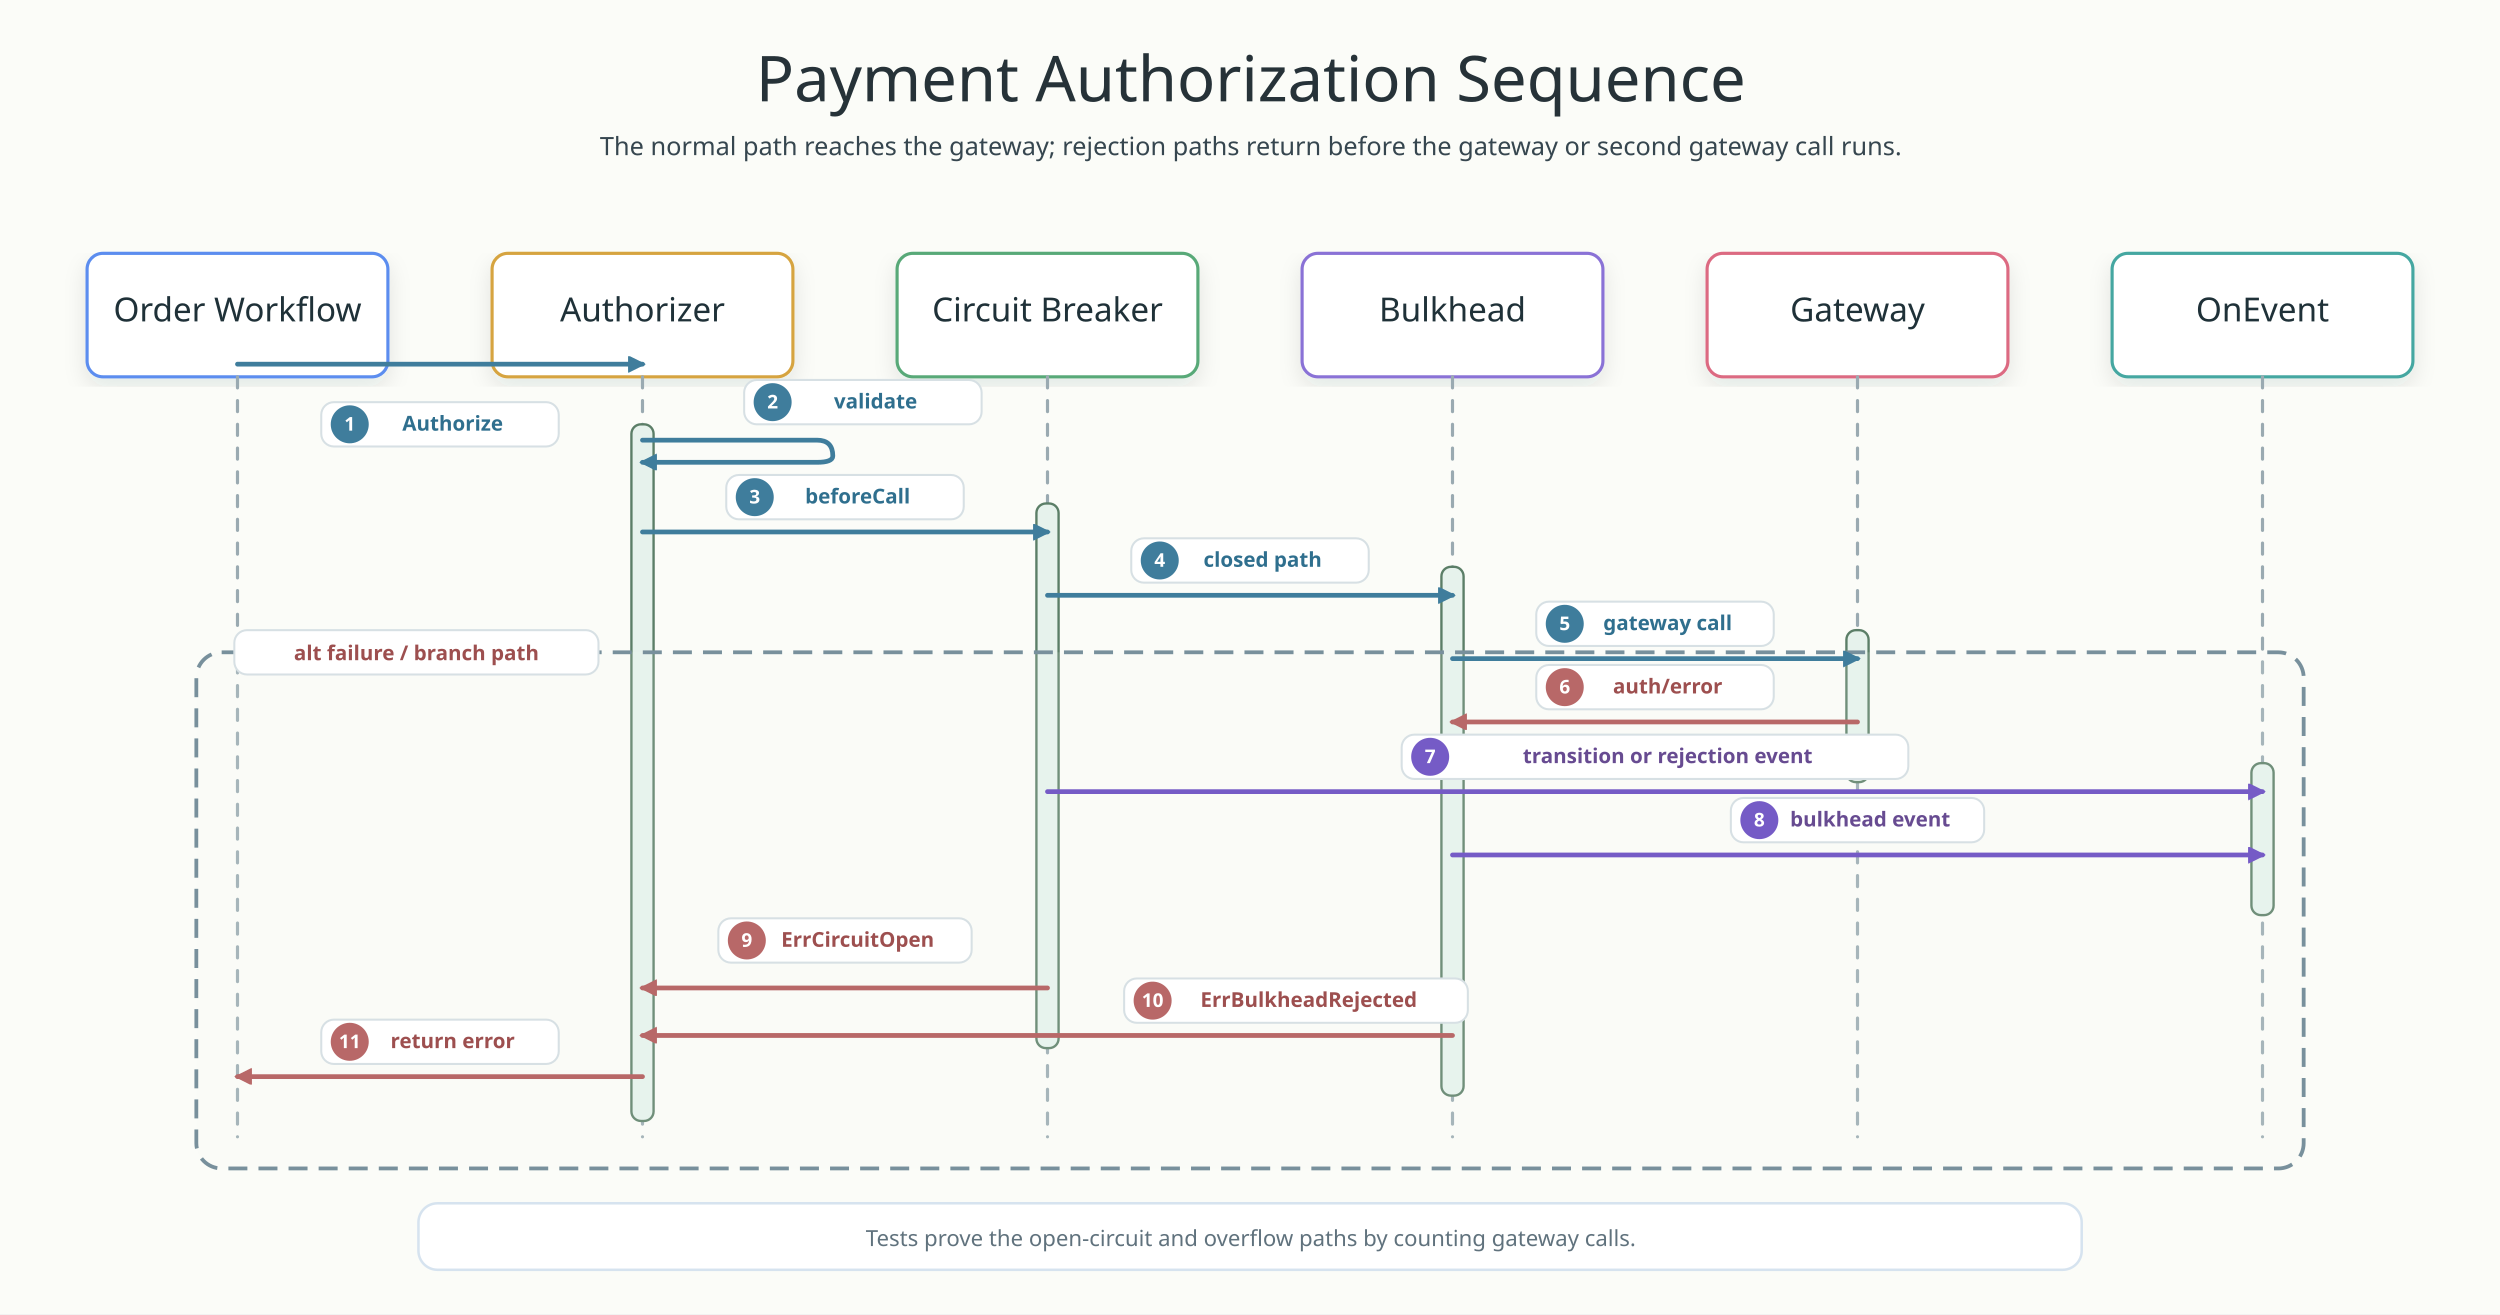
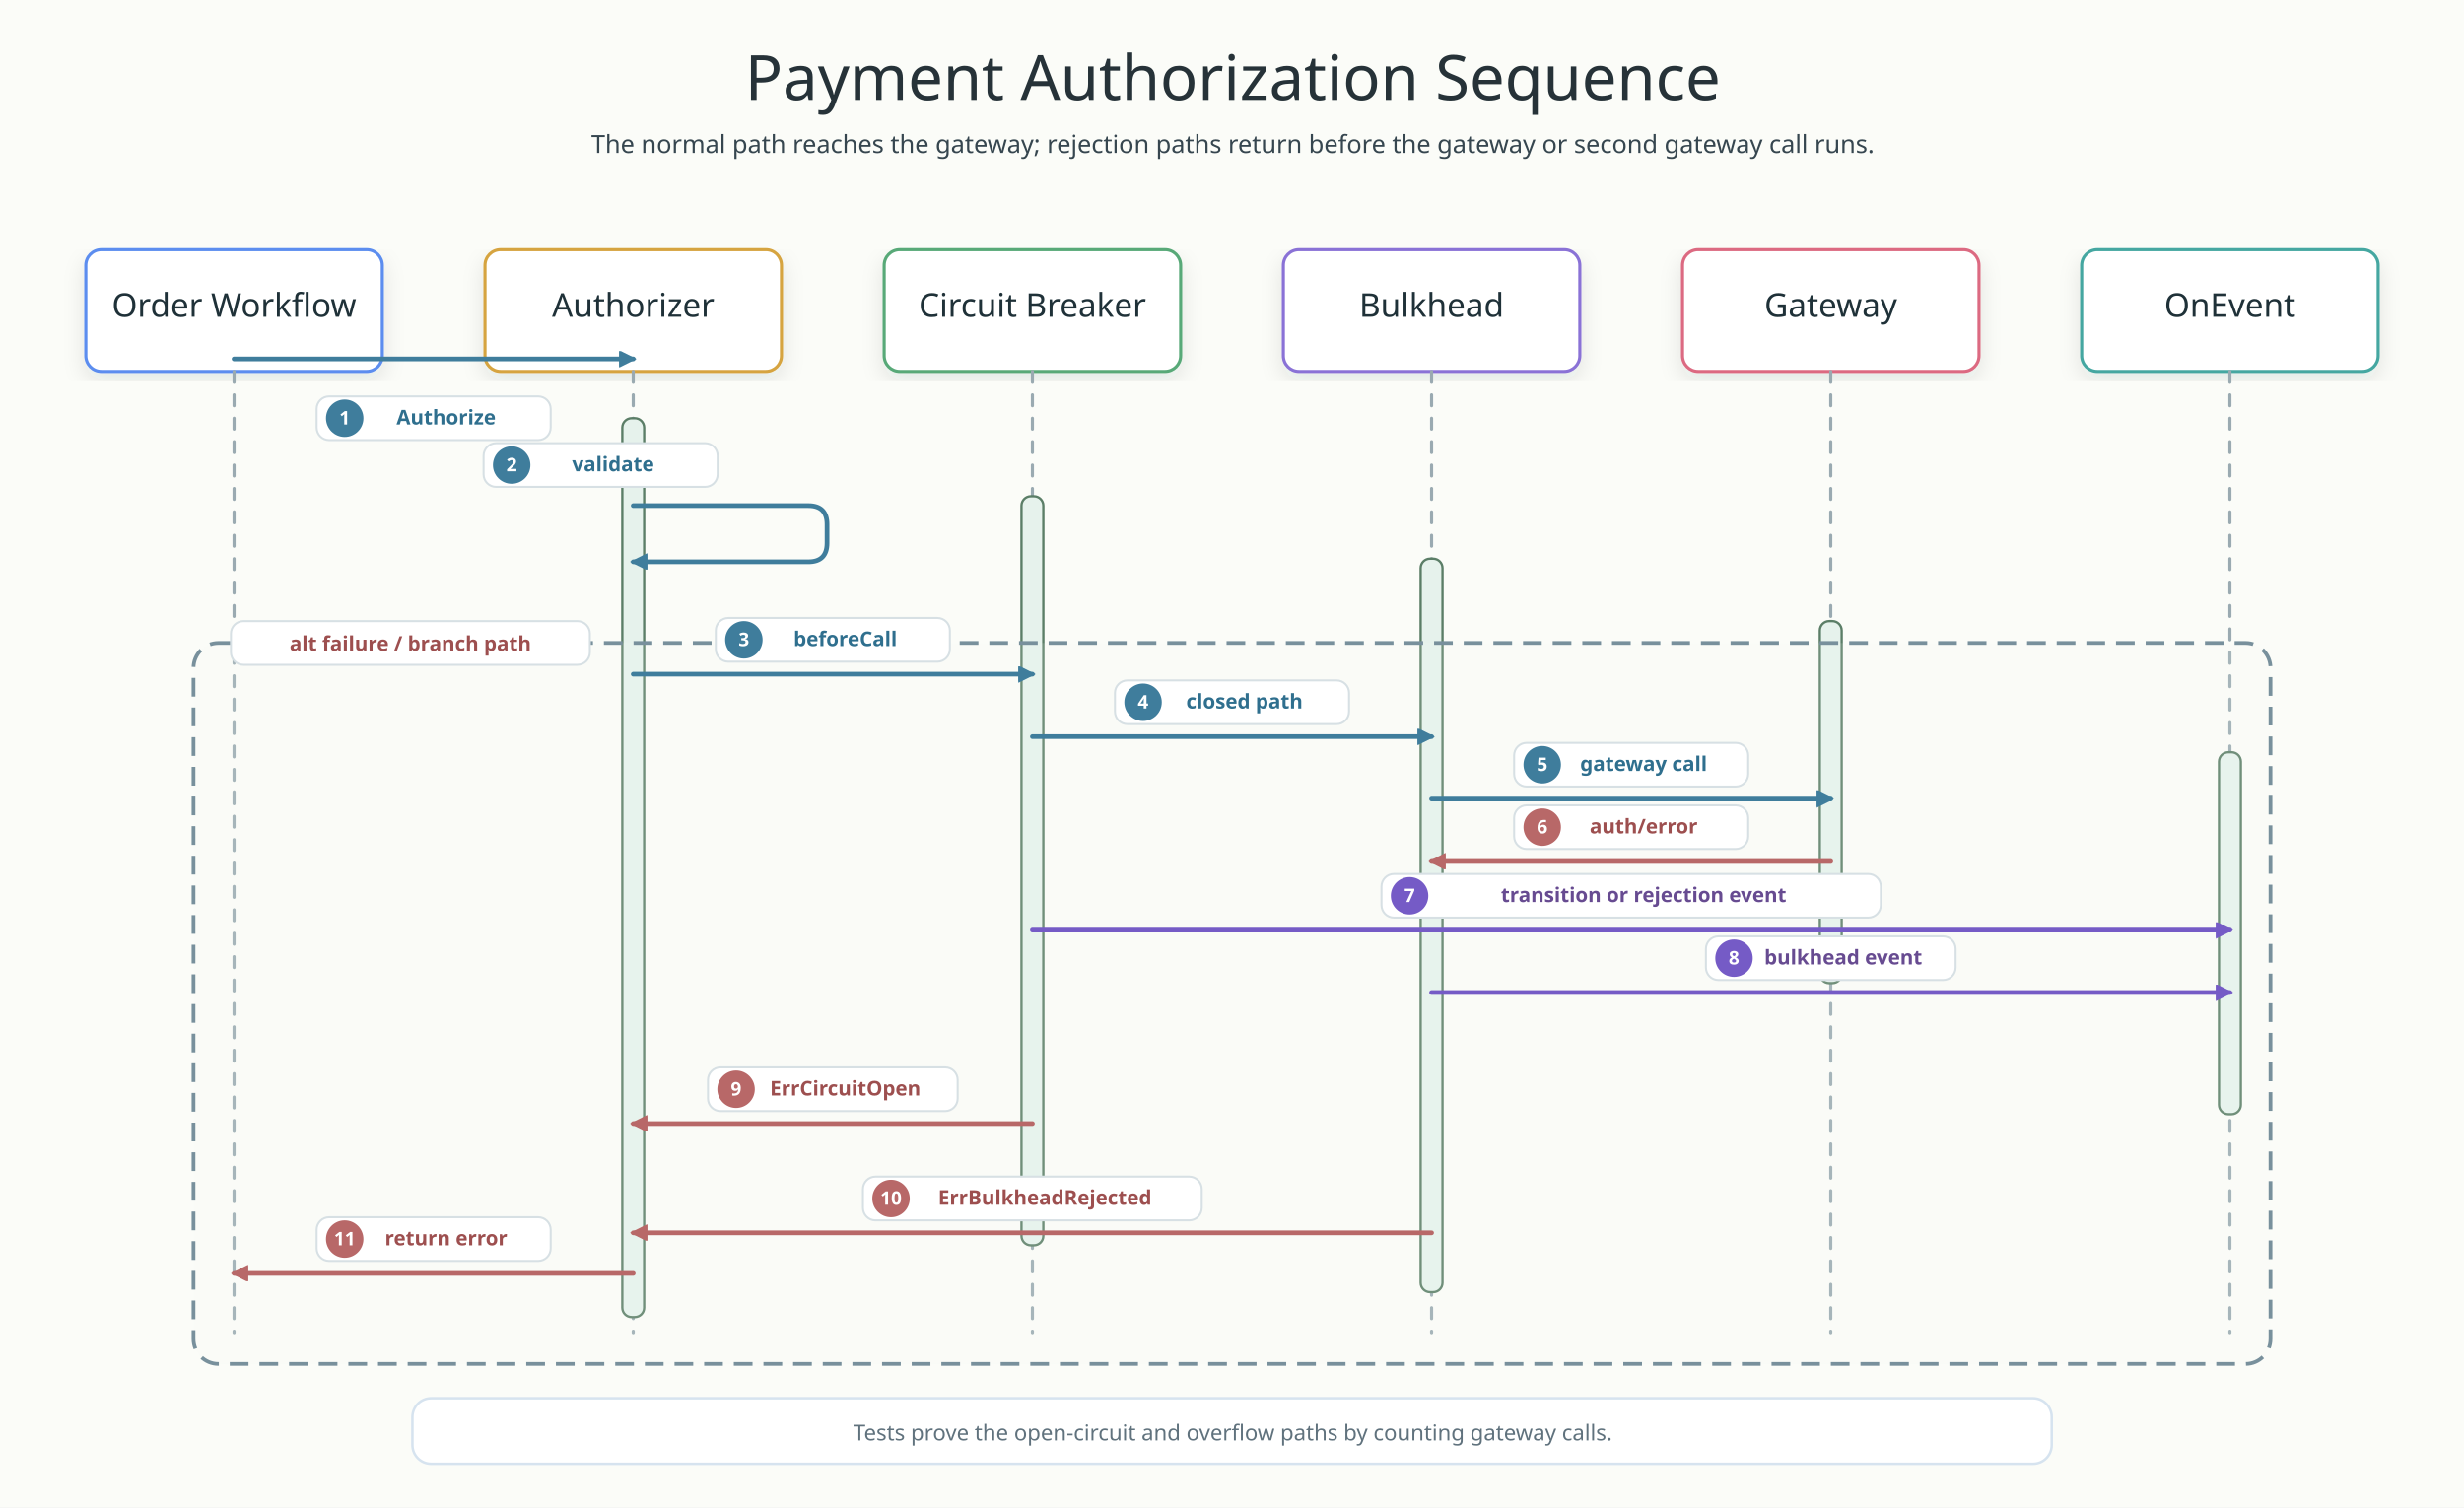
- <svg xmlns="http://www.w3.org/2000/svg" width="1579" height="830" viewBox="-60 0 1579 830" role="img" aria-labelledby="title desc">
+ <svg xmlns="http://www.w3.org/2000/svg" width="1579" height="966" viewBox="-60 0 1579 966" role="img" aria-labelledby="title desc">
  <defs>
    <filter id="shadow" x="-8%" y="-8%" width="116%" height="116%">
      <feDropShadow dx="0" dy="6" stdDeviation="7" flood-color="#203040" flood-opacity="0.10" />
    </filter>
    <marker id="arrow-call" markerWidth="13" markerHeight="13" refX="9" refY="5" orient="auto" markerUnits="userSpaceOnUse">
      <polygon points="0,0 10,5 0,10" fill="#3F7D9C" stroke="#3F7D9C" stroke-dasharray="none" style="stroke-dasharray:none" />
    </marker>
    <marker id="arrow-return" markerWidth="13" markerHeight="13" refX="9" refY="5" orient="auto" markerUnits="userSpaceOnUse">
      <polygon points="0,0 10,5 0,10" fill="#6E8F4F" stroke="#6E8F4F" stroke-dasharray="none" style="stroke-dasharray:none" />
    </marker>
    <marker id="arrow-async" markerWidth="13" markerHeight="13" refX="9" refY="5" orient="auto" markerUnits="userSpaceOnUse">
      <polygon points="0,0 10,5 0,10" fill="#755BC6" stroke="#755BC6" stroke-dasharray="none" style="stroke-dasharray:none" />
    </marker>
    <marker id="arrow-fail" markerWidth="13" markerHeight="13" refX="9" refY="5" orient="auto" markerUnits="userSpaceOnUse">
      <polygon points="0,0 10,5 0,10" fill="#B86868" stroke="#B86868" stroke-dasharray="none" style="stroke-dasharray:none" />
    </marker>
    <style>
      @font-face { font-family: 'Architects Daughter'; src: url('file:///Users/debop/Library/Fonts/ArchitectsDaughter-Regular.ttf') format('truetype'); }
      @font-face { font-family: 'Comic Mono'; src: url('file:///Users/debop/Library/Fonts/ComicMono.ttf') format('truetype'); }
      .canvas{fill:#fbfcf8}.title{font-family:'Architects Daughter';font-size:40px;fill:#263238}.subtitle,.detail,.footer{font-family:'Comic Mono';fill:#36464f}.subtitle{font-size:16px}.footer{font-size:14px;fill:#60727d}.cardTitle{font-family:'Architects Daughter';font-size:21px;fill:#1f3138}.role{font-family:'Comic Mono';font-size:12px;fill:#546a73}.card{fill:#ffffff;stroke-width:2;filter:url(#shadow)}.lifeline{stroke:#9aaab1;stroke-width:2;stroke-dasharray:7 8;stroke-linecap:round}.activation{fill:#e6f2ec;stroke:#5b7e67;stroke-width:1.5}.call,.return,.async,.fail{fill:none;stroke-width:3;stroke-linecap:round;stroke-linejoin:round}.call{stroke:#3F7D9C;marker-end:url(#arrow-call)}.return{stroke:#6E8F4F;stroke-width:2.6;stroke-dasharray:8 6;marker-end:url(#arrow-return)}.async{stroke:#755BC6;marker-end:url(#arrow-async)}.fail{stroke:#B86868;marker-end:url(#arrow-fail)}.alt{fill:#eef7f0;fill-opacity:.14;stroke:#78909c;stroke-width:2.4;stroke-dasharray:12 7}.divider{stroke:#78909c;stroke-width:2;stroke-dasharray:10 8}rect.label{fill:#ffffff;stroke:#d7e0e4;stroke-width:1.3}.callLabel{stroke:#9cc2d1}.returnLabel{stroke:#b6c9a4}.asyncLabel{stroke:#b8a9d5}.failLabel{stroke:#d9abab}.badgeText,.msg{font-family:'Comic Mono';font-size:12px;font-weight:700}.msg{font-size:13px}.callText{fill:#2f6f8e}.returnText{fill:#55783F}.asyncText{fill:#674b91}.failText{fill:#9d4f4f}
    </style>
  </defs>
-   <rect class="canvas" x="-60" y="0" width="1579" height="830" />
+   <rect class="canvas" x="-60" y="0" width="1579" height="966" />
  <text class="title" x="730" y="64" text-anchor="middle">Payment Authorization Sequence</text>
  <text class="subtitle" x="730" y="98" text-anchor="middle">The normal path reaches the gateway; rejection paths return before the gateway or second gateway call runs.</text>
  <g id="participant-1">
    <rect class="card" x="-5" y="160" width="190" height="78" rx="10" fill="#E8F3FF" stroke="#5B8DEF" />
    <text class="cardTitle" x="90" y="203" text-anchor="middle">Order Workflow</text>
-     <line class="lifeline" x1="90" y1="238" x2="90" y2="718" />
+     <line class="lifeline" x1="90" y1="238" x2="90" y2="854" />
  </g>
  <g id="participant-2">
    <rect class="card" x="250.8" y="160" width="190" height="78" rx="10" fill="#FFF3D9" stroke="#D6A441" />
    <text class="cardTitle" x="345.8" y="203" text-anchor="middle">Authorizer</text>
-     <line class="lifeline" x1="345.8" y1="238" x2="345.8" y2="718" />
+     <line class="lifeline" x1="345.8" y1="238" x2="345.8" y2="854" />
  </g>
  <g id="participant-3">
    <rect class="card" x="506.6" y="160" width="190" height="78" rx="10" fill="#EAF7EF" stroke="#58A978" />
    <text class="cardTitle" x="601.6" y="203" text-anchor="middle">Circuit Breaker</text>
-     <line class="lifeline" x1="601.6" y1="238" x2="601.6" y2="718" />
+     <line class="lifeline" x1="601.6" y1="238" x2="601.6" y2="854" />
  </g>
  <g id="participant-4">
    <rect class="card" x="762.4" y="160" width="190" height="78" rx="10" fill="#F1ECFF" stroke="#8A72D6" />
    <text class="cardTitle" x="857.4" y="203" text-anchor="middle">Bulkhead</text>
-     <line class="lifeline" x1="857.4" y1="238" x2="857.4" y2="718" />
+     <line class="lifeline" x1="857.4" y1="238" x2="857.4" y2="854" />
  </g>
  <g id="participant-5">
    <rect class="card" x="1018.2" y="160" width="190" height="78" rx="10" fill="#FDECEF" stroke="#DC6B82" />
    <text class="cardTitle" x="1113.2" y="203" text-anchor="middle">Gateway</text>
-     <line class="lifeline" x1="1113.2" y1="238" x2="1113.2" y2="718" />
+     <line class="lifeline" x1="1113.2" y1="238" x2="1113.2" y2="854" />
  </g>
  <g id="participant-6">
    <rect class="card" x="1274" y="160" width="190" height="78" rx="10" fill="#E9F7F6" stroke="#45A7A1" />
    <text class="cardTitle" x="1369" y="203" text-anchor="middle">OnEvent</text>
-     <line class="lifeline" x1="1369" y1="238" x2="1369" y2="718" />
+     <line class="lifeline" x1="1369" y1="238" x2="1369" y2="854" />
  </g>
-   <rect class="activation" x="338.8" y="268" width="14" height="440" rx="6" />
-   <rect class="activation" x="594.6" y="318" width="14" height="344" rx="6" />
-   <rect class="activation" x="850.4" y="358" width="14" height="334" rx="6" />
-   <rect class="activation" x="1106.2" y="398" width="14" height="96" rx="6" />
-   <rect class="activation" x="1362" y="482" width="14" height="96" rx="6" />
-   <rect class="alt" x="64" y="412" width="1331" height="326" rx="16" />
+   <rect class="activation" x="338.8" y="268" width="14" height="576" rx="6" />
+   <rect class="activation" x="594.6" y="318" width="14" height="480" rx="6" />
+   <rect class="activation" x="850.4" y="358" width="14" height="470" rx="6" />
+   <rect class="activation" x="1106.2" y="398" width="14" height="232" rx="6" />
+   <rect class="activation" x="1362" y="482" width="14" height="232" rx="6" />
+   <rect class="alt" x="64" y="412" width="1331" height="462" rx="16" />
  <rect class="label failLabel" x="88" y="398" width="230" height="28" rx="8" />
  <text class="msg failText" x="203" y="417" text-anchor="middle">alt failure / branch path</text>
  <g id="message-1">
    <rect class="label callLabel" x="142.9" y="254" width="150" height="28" rx="8" />
    <circle cx="160.9" cy="268" r="12" fill="#3F7D9C" />
    <text class="badgeText" x="160.9" y="272" text-anchor="middle" fill="#fff">1</text>
    <text class="msg callText" x="225.9" y="272" text-anchor="middle">Authorize</text>
    <path class="call" d="M 90 230 H 345.8" />
  </g>
  <g id="message-2">
-     <rect class="label callLabel" x="410" y="240" width="150" height="28" rx="8" />
-     <circle cx="428" cy="254" r="12" fill="#3F7D9C" />
-     <text class="badgeText" x="428" y="258" text-anchor="middle" fill="#fff">2</text>
-     <text class="msg callText" x="493" y="258" text-anchor="middle">validate</text>
-     <path class="call" d="M 345.8 278 H 456 Q 466 278 466 288 Q 466 292 456 292 H 345.8" />
+     <rect class="label callLabel" x="249.9" y="284" width="150" height="28" rx="8" />
+     <circle cx="267.9" cy="298" r="12" fill="#3F7D9C" />
+     <text class="badgeText" x="267.9" y="302" text-anchor="middle" fill="#fff">2</text>
+     <text class="msg callText" x="332.9" y="302" text-anchor="middle">validate</text>
+     <path class="call" d="M 345.8 324 H 458 Q 470 324 470 336 V 348 Q 470 360 458 360 H 345.8" />
  </g>
  <g id="message-3">
-     <rect class="label callLabel" x="398.7" y="300" width="150" height="28" rx="8" />
-     <circle cx="416.7" cy="314" r="12" fill="#3F7D9C" />
-     <text class="badgeText" x="416.7" y="318" text-anchor="middle" fill="#fff">3</text>
-     <text class="msg callText" x="481.7" y="318" text-anchor="middle">beforeCall</text>
-     <path class="call" d="M 345.8 336 H 601.6" />
+     <rect class="label callLabel" x="398.7" y="396" width="150" height="28" rx="8" />
+     <circle cx="416.7" cy="410" r="12" fill="#3F7D9C" />
+     <text class="badgeText" x="416.7" y="414" text-anchor="middle" fill="#fff">3</text>
+     <text class="msg callText" x="481.7" y="414" text-anchor="middle">beforeCall</text>
+     <path class="call" d="M 345.8 432 H 601.6" />
  </g>
  <g id="message-4">
-     <rect class="label callLabel" x="654.5" y="340" width="150" height="28" rx="8" />
-     <circle cx="672.5" cy="354" r="12" fill="#3F7D9C" />
-     <text class="badgeText" x="672.5" y="358" text-anchor="middle" fill="#fff">4</text>
-     <text class="msg callText" x="737.5" y="358" text-anchor="middle">closed path</text>
-     <path class="call" d="M 601.6 376 H 857.4" />
+     <rect class="label callLabel" x="654.5" y="436" width="150" height="28" rx="8" />
+     <circle cx="672.5" cy="450" r="12" fill="#3F7D9C" />
+     <text class="badgeText" x="672.5" y="454" text-anchor="middle" fill="#fff">4</text>
+     <text class="msg callText" x="737.5" y="454" text-anchor="middle">closed path</text>
+     <path class="call" d="M 601.6 472 H 857.4" />
  </g>
  <g id="message-5">
-     <rect class="label callLabel" x="910.3" y="380" width="150" height="28" rx="8" />
-     <circle cx="928.3" cy="394" r="12" fill="#3F7D9C" />
-     <text class="badgeText" x="928.3" y="398" text-anchor="middle" fill="#fff">5</text>
-     <text class="msg callText" x="993.3" y="398" text-anchor="middle">gateway call</text>
-     <path class="call" d="M 857.4 416 H 1113.2" />
+     <rect class="label callLabel" x="910.3" y="476" width="150" height="28" rx="8" />
+     <circle cx="928.3" cy="490" r="12" fill="#3F7D9C" />
+     <text class="badgeText" x="928.3" y="494" text-anchor="middle" fill="#fff">5</text>
+     <text class="msg callText" x="993.3" y="494" text-anchor="middle">gateway call</text>
+     <path class="call" d="M 857.4 512 H 1113.2" />
  </g>
  <g id="message-6">
-     <rect class="label failLabel" x="910.3" y="420" width="150" height="28" rx="8" />
-     <circle cx="928.3" cy="434" r="12" fill="#B86868" />
-     <text class="badgeText" x="928.3" y="438" text-anchor="middle" fill="#fff">6</text>
-     <text class="msg failText" x="993.3" y="438" text-anchor="middle">auth/error</text>
-     <path class="fail" d="M 1113.2 456 H 857.4" />
+     <rect class="label failLabel" x="910.3" y="516" width="150" height="28" rx="8" />
+     <circle cx="928.3" cy="530" r="12" fill="#B86868" />
+     <text class="badgeText" x="928.3" y="534" text-anchor="middle" fill="#fff">6</text>
+     <text class="msg failText" x="993.3" y="534" text-anchor="middle">auth/error</text>
+     <path class="fail" d="M 1113.2 552 H 857.4" />
  </g>
  <g id="message-7">
-     <rect class="label asyncLabel" x="825.3" y="464" width="320" height="28" rx="8" />
-     <circle cx="843.3" cy="478" r="12" fill="#755BC6" />
-     <text class="badgeText" x="843.3" y="482" text-anchor="middle" fill="#fff">7</text>
-     <text class="msg asyncText" x="993.3" y="482" text-anchor="middle">transition or rejection event</text>
-     <path class="async" d="M 601.6 500 H 1369" />
+     <rect class="label asyncLabel" x="825.3" y="560" width="320" height="28" rx="8" />
+     <circle cx="843.3" cy="574" r="12" fill="#755BC6" />
+     <text class="badgeText" x="843.3" y="578" text-anchor="middle" fill="#fff">7</text>
+     <text class="msg asyncText" x="993.3" y="578" text-anchor="middle">transition or rejection event</text>
+     <path class="async" d="M 601.6 596 H 1369" />
  </g>
  <g id="message-8">
-     <rect class="label asyncLabel" x="1033.2" y="504" width="160" height="28" rx="8" />
-     <circle cx="1051.2" cy="518" r="12" fill="#755BC6" />
-     <text class="badgeText" x="1051.2" y="522" text-anchor="middle" fill="#fff">8</text>
-     <text class="msg asyncText" x="1121.2" y="522" text-anchor="middle">bulkhead event</text>
-     <path class="async" d="M 857.4 540 H 1369" />
+     <rect class="label asyncLabel" x="1033.2" y="600" width="160" height="28" rx="8" />
+     <circle cx="1051.2" cy="614" r="12" fill="#755BC6" />
+     <text class="badgeText" x="1051.2" y="618" text-anchor="middle" fill="#fff">8</text>
+     <text class="msg asyncText" x="1121.2" y="618" text-anchor="middle">bulkhead event</text>
+     <path class="async" d="M 857.4 636 H 1369" />
  </g>
  <g id="message-9">
-     <rect class="label failLabel" x="393.7" y="580" width="160" height="28" rx="8" />
-     <circle cx="411.7" cy="594" r="12" fill="#B86868" />
-     <text class="badgeText" x="411.7" y="598" text-anchor="middle" fill="#fff">9</text>
-     <text class="msg failText" x="481.7" y="598" text-anchor="middle">ErrCircuitOpen</text>
-     <path class="fail" d="M 601.6 624 H 345.8" />
+     <rect class="label failLabel" x="393.7" y="684" width="160" height="28" rx="8" />
+     <circle cx="411.7" cy="698" r="12" fill="#B86868" />
+     <text class="badgeText" x="411.7" y="702" text-anchor="middle" fill="#fff">9</text>
+     <text class="msg failText" x="481.7" y="702" text-anchor="middle">ErrCircuitOpen</text>
+     <path class="fail" d="M 601.6 720 H 345.8" />
  </g>
  <g id="message-10">
-     <rect class="label failLabel" x="650" y="618" width="217.1" height="28" rx="8" />
-     <circle cx="668" cy="632" r="12" fill="#B86868" />
-     <text class="badgeText" x="668" y="636" text-anchor="middle" fill="#fff">10</text>
-     <text class="msg failText" x="766.6" y="636" text-anchor="middle">ErrBulkheadRejected</text>
-     <path class="fail" d="M 857.4 654 H 345.8" />
+     <rect class="label failLabel" x="493" y="754" width="217.1" height="28" rx="8" />
+     <circle cx="511" cy="768" r="12" fill="#B86868" />
+     <text class="badgeText" x="511" y="772" text-anchor="middle" fill="#fff">10</text>
+     <text class="msg failText" x="609.6" y="772" text-anchor="middle">ErrBulkheadRejected</text>
+     <path class="fail" d="M 857.4 790 H 345.8" />
  </g>
  <g id="message-11">
-     <rect class="label failLabel" x="142.9" y="644" width="150" height="28" rx="8" />
-     <circle cx="160.9" cy="658" r="12" fill="#B86868" />
-     <text class="badgeText" x="160.9" y="662" text-anchor="middle" fill="#fff">11</text>
-     <text class="msg failText" x="225.9" y="662" text-anchor="middle">return error</text>
-     <path class="fail" d="M 345.8 680 H 90" />
+     <rect class="label failLabel" x="142.9" y="780" width="150" height="28" rx="8" />
+     <circle cx="160.9" cy="794" r="12" fill="#B86868" />
+     <text class="badgeText" x="160.9" y="798" text-anchor="middle" fill="#fff">11</text>
+     <text class="msg failText" x="225.9" y="798" text-anchor="middle">return error</text>
+     <path class="fail" d="M 345.8 816 H 90" />
  </g>
  <g>
-     <rect x="204.3" y="760" width="1050.5" height="42" rx="12" fill="#ffffff" stroke="#D6E3EF" stroke-width="1.6" />
-     <text class="footer" x="730" y="787" text-anchor="middle">Tests prove the open-circuit and overflow paths by counting gateway calls.</text>
+     <rect x="204.3" y="896" width="1050.5" height="42" rx="12" fill="#ffffff" stroke="#D6E3EF" stroke-width="1.6" />
+     <text class="footer" x="730" y="923" text-anchor="middle">Tests prove the open-circuit and overflow paths by counting gateway calls.</text>
  </g>
</svg>
